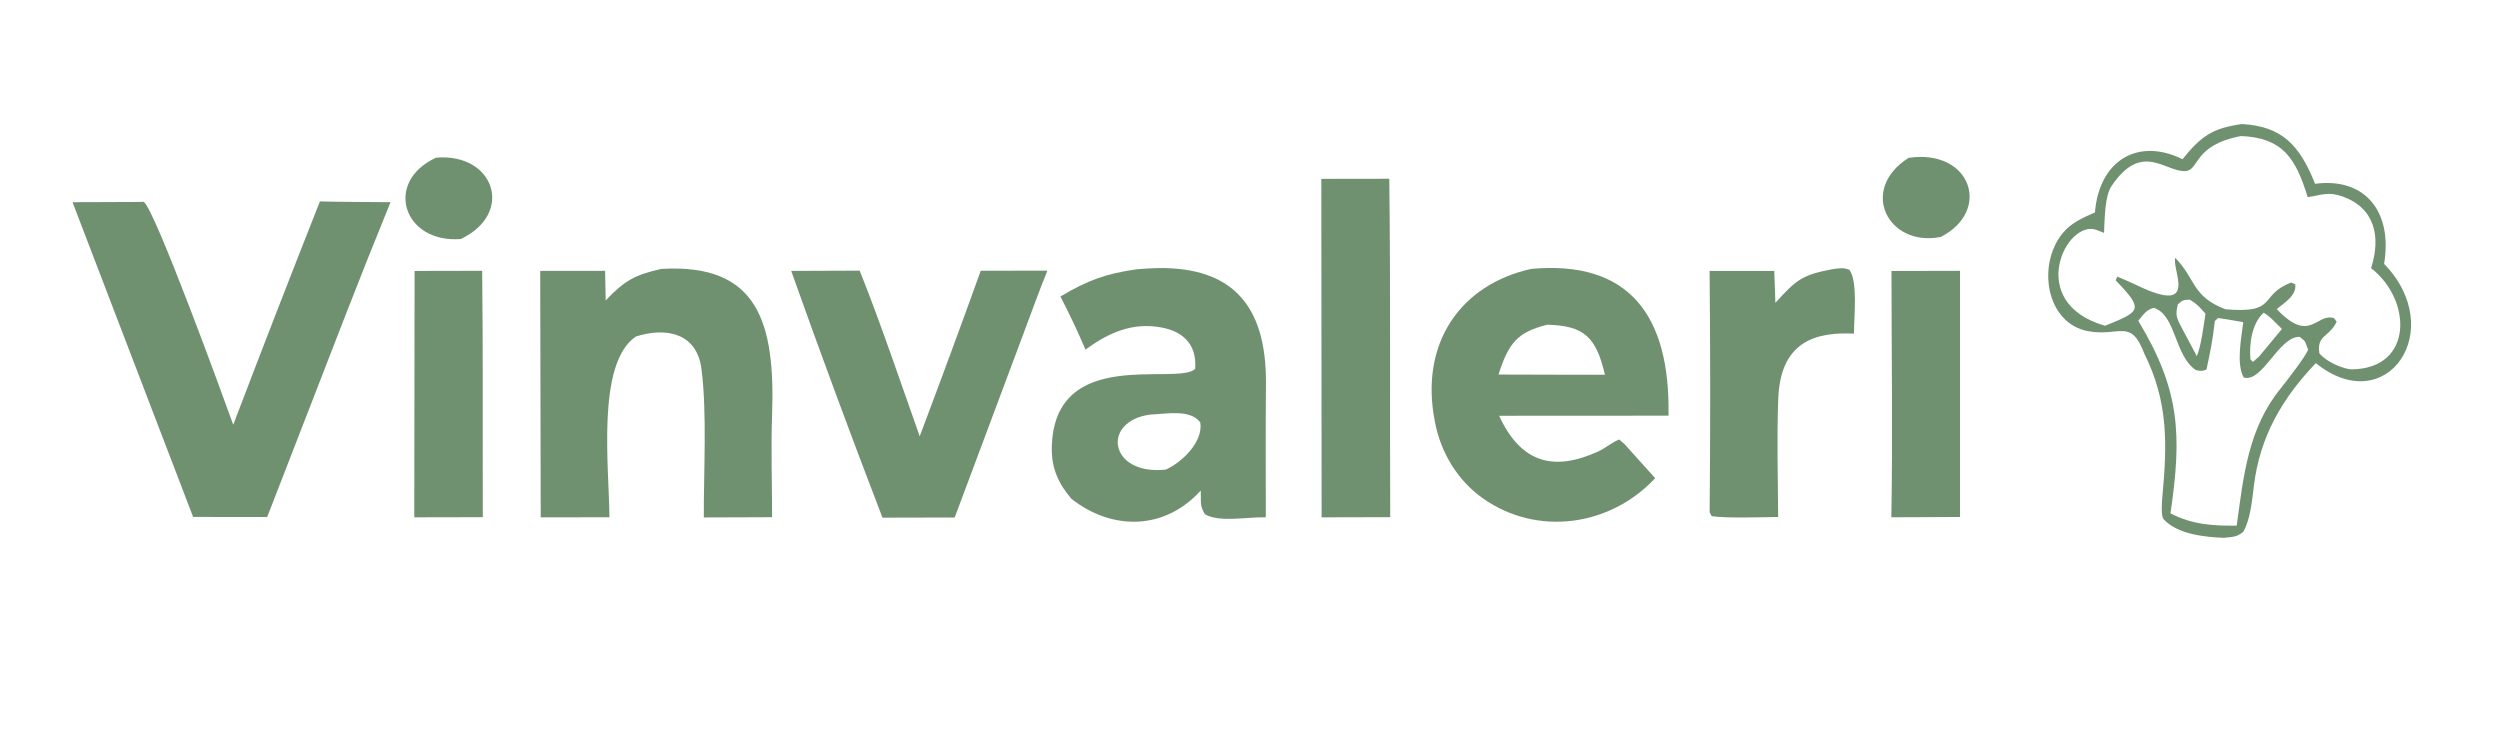
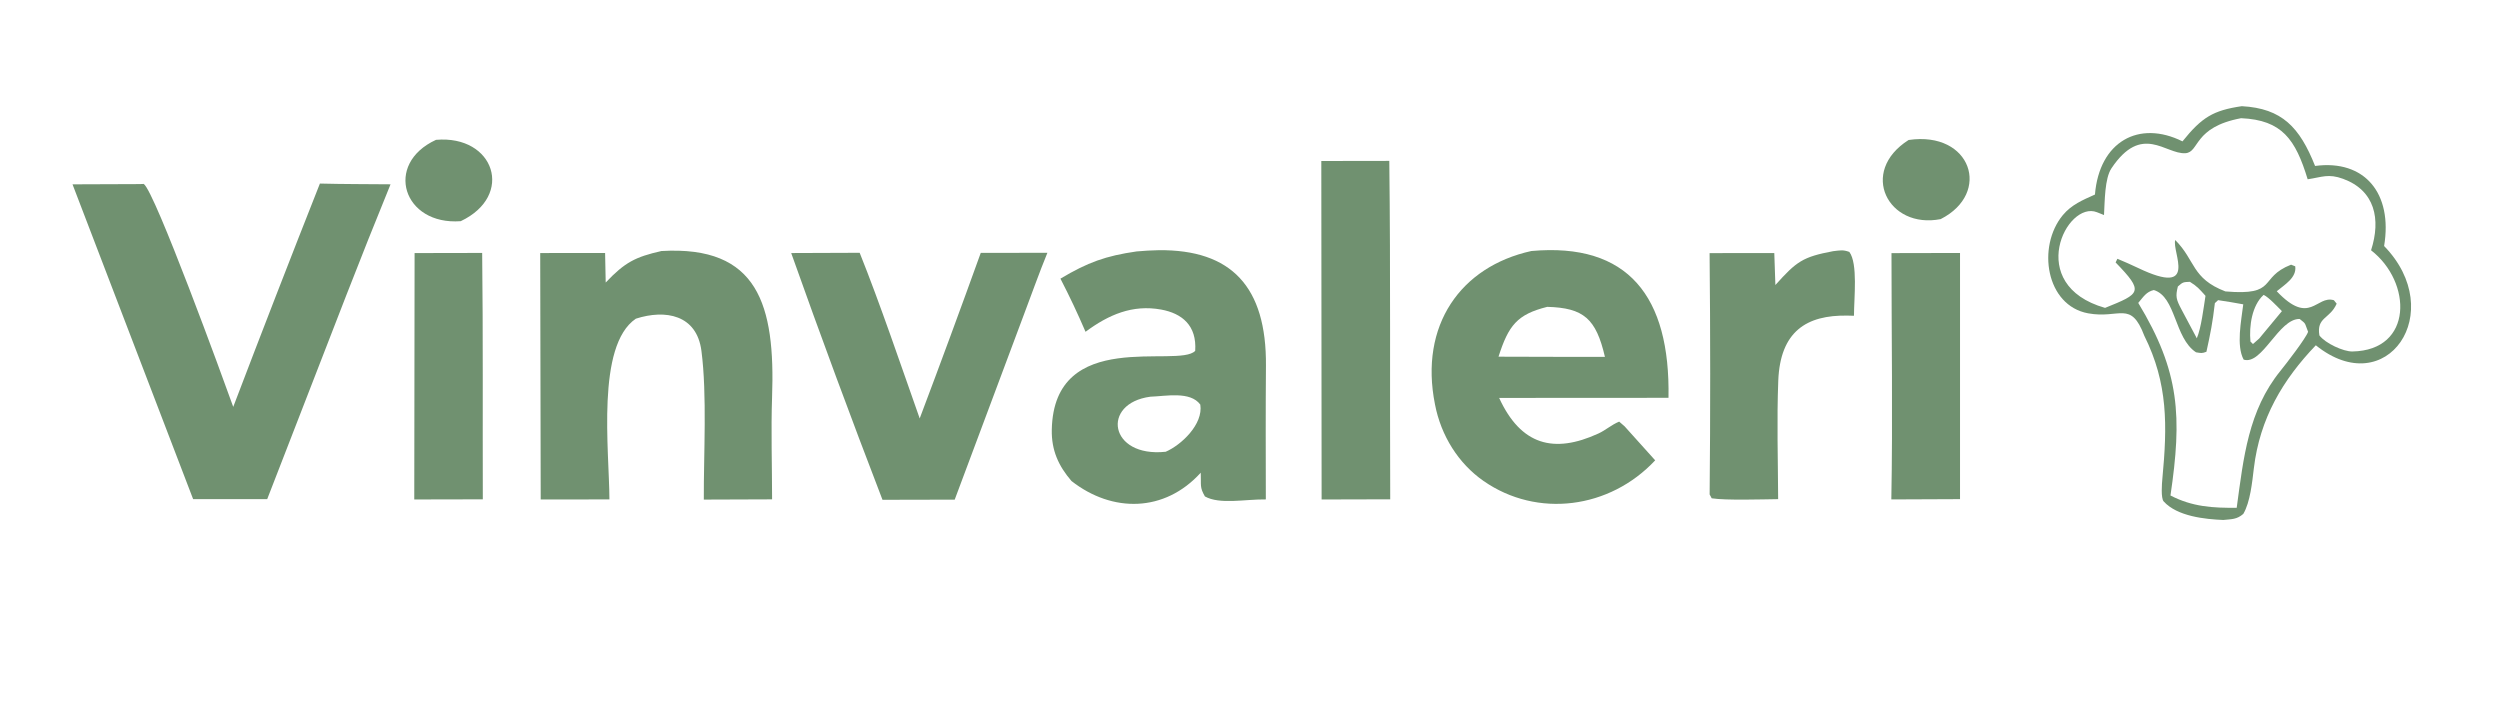
- <svg xmlns="http://www.w3.org/2000/svg" width="600" height="180" viewBox="260 330 630 180" style="background: #f0f0f0;">
+ <svg xmlns="http://www.w3.org/2000/svg" viewBox="260 330 630 180" style="background: #f0f0f0;">
  <path fill="white" transform="scale(0.919872 1)" d="M0 0L1248 0L1248 832L0 832L0 0Z" />
  <path fill="#709170" transform="scale(0.919872 1)" d="M896.788 356.758C907.85 357.311 912.649 362.092 916.865 371.82C930.423 370.149 938.185 378.714 935.778 391.998C953.385 408.643 936.47 431.397 917.069 417.01C908.036 425.7 901.731 435.404 900.095 447.993C899.637 451.517 899.1 456.546 897.205 459.5C895.414 460.935 894.019 460.806 891.693 461.034C886.684 460.836 879.115 460.132 875.388 456.359C874.589 455.55 874.902 451.841 875.032 450.614C876.391 437.289 876.612 426.656 870.081 414.603C866.352 405.571 863.331 410.417 854.691 408.958C843.116 407.003 840.636 392.159 847.749 384.226C850.086 381.62 853.195 380.4 856.561 379.028C857.763 365.671 868.594 360.164 880.542 365.625C885.836 359.566 888.939 357.817 896.788 356.758Z" />
  <path fill="white" transform="scale(0.919872 1)" d="M896.597 359.786C907.839 360.235 911.517 365.149 914.835 375.177C918.753 374.652 920.468 373.692 924.543 375.064C933.243 377.993 934.959 385.202 932.203 393.071C943.446 401.07 943.805 418.288 927.088 418.573C924.629 418.615 919.645 416.5 918.049 414.523C917.213 409.885 920.917 410.424 922.782 406.528L922.015 405.652C917.174 404.322 915.492 412.262 906.368 403.395C908.512 401.743 911.869 399.958 911.431 397.113L910.289 396.697C901.225 399.964 906.849 404.586 892.294 403.437C883.031 400.17 884.164 395.682 878.56 390.487C877.562 393.457 885.149 404.91 868.402 397.537C866.554 396.724 864.604 395.942 862.714 395.214L862.222 396.133C870.031 403.574 869.133 403.953 859.331 407.588C837.226 401.802 848.791 380.423 857.12 383.485L858.472 383.979L859.043 384.195C859.267 380.655 859.212 374.977 861.093 372.398C869.415 360.99 875.862 368.908 881.33 368.608C885.248 368.393 883.423 362.056 896.597 359.786Z" />
  <path fill="white" transform="scale(0.919872 1)" d="M868.422 406.334C869.889 404.743 870.638 403.529 872.691 403.088C878.821 404.813 878.261 415.161 884.251 418.781C885.611 418.969 885.788 419.107 887.1 418.648C888.218 413.977 888.81 411.197 889.413 406.388L890.295 405.638C892.599 405.95 894.898 406.302 897.19 406.692C896.644 410.861 895.232 417.091 897.298 420.625C902.397 422.087 906.885 410.268 912.644 410.38C914.514 411.736 913.917 411.24 914.954 413.613C914.355 415.232 908.959 421.659 907.338 423.502C898.587 433.451 897.275 445.247 895.395 457.96C888.911 458.021 883.268 457.738 877.253 454.863C880.414 435.078 879.893 423.738 868.422 406.334Z" />
  <path fill="white" transform="scale(0.919872 1)" d="M884.465 415.248L880.258 407.965C878.821 405.46 878.582 404.727 879.279 402.195C880.659 401.073 880.732 401.09 882.576 401.02C884.669 402.222 885.21 402.878 886.844 404.552C886.333 407.525 885.667 412.681 884.465 415.248Z" />
  <path fill="white" transform="scale(0.919872 1)" d="M902.757 404.314C904.083 404.82 906.593 407.328 907.781 408.405L901.559 415.304L899.848 416.695L899.164 416.08C898.758 412.114 899.591 406.964 902.757 404.314Z" />
  <path fill="#709170" transform="scale(0.919872 1)" d="M702.164 393.256C728.658 391.065 740.249 404.67 739.733 430.251L693.339 430.276C699.289 442.175 708.299 444.411 720.528 439.248C722.579 438.382 724.045 437.077 726.222 436.247L727.707 437.433L736.086 446.005C723.649 458.242 703.793 460.633 689.063 451.202C682.212 446.81 677.416 439.845 675.757 431.877C671.441 411.976 682.774 397.192 702.164 393.256Z" />
  <path fill="white" transform="scale(0.919872 1)" d="M706.511 407.328C716.514 407.575 719.892 410.312 722.319 419.932L709.202 419.925L693.166 419.884C695.911 412.008 698.267 409.226 706.511 407.328Z" />
  <path fill="#709170" transform="scale(0.919872 1)" d="M370.287 376.256C376.678 376.409 383.231 376.392 389.637 376.447C385.536 385.685 381.515 394.958 377.577 404.267L355.85 455.78L335.553 455.774L302.516 376.453L320.907 376.39L322.024 376.351C325.042 378.181 343.79 425.452 346.544 432.534C354.333 413.722 362.247 394.962 370.287 376.256Z" />
  <path fill="#709170" transform="scale(0.919872 1)" d="M594.03 393.36C596.047 393.191 598.069 393.087 600.092 393.048C619.928 392.867 629.634 402.202 629.456 422.166C629.356 433.292 629.403 444.714 629.423 455.854C623.736 455.785 616.786 457.195 612.738 455.103C611.249 452.733 611.736 452.335 611.595 449.116C601.702 459.157 587.371 459.274 576.181 451.215C572.625 447.411 570.68 443.478 570.787 438.313C571.329 412.361 605.448 422.9 610.074 418.417C610.553 412.035 606.474 408.963 600.707 408.004C592.901 406.705 586.363 409.287 580.032 413.611C577.745 408.74 575.782 404.918 573.156 400.221C580.671 396.094 585.585 394.48 594.03 393.36Z" />
  <path fill="white" transform="scale(0.919872 1)" d="M597.774 429.971C602.103 429.834 608.733 428.519 611.474 431.964C612.32 436.912 606.273 442.131 601.995 443.842C586.484 445.373 584.218 431.632 597.774 429.971Z" />
  <path fill="#709170" transform="scale(0.919872 1)" d="M463.845 393.26C490.345 391.827 495.061 406.791 494.158 430.148C493.847 438.201 494.158 447.653 494.164 455.836L475.458 455.898C475.401 444.521 476.381 429.576 474.804 418.407C473.518 409.296 464.938 407.914 456.841 410.308C445.933 417.113 449.544 443.438 449.601 455.85L430.775 455.873L430.639 393.767L448.416 393.749L448.58 401.2C453.83 396.106 456.699 394.752 463.845 393.26Z" />
  <path fill="#709170" transform="scale(0.919872 1)" d="M551.326 393.729L569.585 393.703C567.36 398.689 565.165 404.376 563.07 409.47L544.189 455.91L524.408 455.951C515.784 435.341 507.447 414.611 499.399 393.768L518.156 393.703C523.71 406.429 529.576 422.378 534.601 435.448C540.289 421.587 545.864 407.68 551.326 393.729Z" />
  <path fill="#709170" transform="scale(0.919872 1)" d="M644.623 370.572L663.247 370.545C663.618 398.8 663.37 427.519 663.5 455.825L644.705 455.87L644.623 370.572Z" />
  <path fill="#709170" transform="scale(0.919872 1)" d="M784.842 393.296C786.791 393.106 787.472 392.885 789.275 393.482C791.647 396.419 790.559 405.069 790.545 409.573L788.817 409.533C777.497 409.337 770.332 413.559 769.807 425.941C769.389 435.788 769.725 445.908 769.774 455.782C765.446 455.833 755.45 456.13 751.572 455.573L751.005 454.607C751.215 434.333 751.211 414.057 750.993 393.783L768.718 393.776L769.017 401.826C774.824 395.862 776.524 394.737 784.842 393.296Z" />
  <path fill="#709170" transform="scale(0.919872 1)" d="M800.823 393.786L819.599 393.749L819.599 455.782L800.78 455.856C801.188 435.583 800.825 414.142 800.823 393.786Z" />
  <path fill="#709170" transform="scale(0.919872 1)" d="M396.225 393.774L414.74 393.74C415.004 414.28 414.845 435.255 414.915 455.83L396.137 455.866L396.225 393.774Z" />
  <path fill="#709170" transform="scale(0.919872 1)" d="M805.51 365.277C822.669 362.948 828.35 378.661 814.294 385.216C799.882 387.827 791.767 373.3 805.51 365.277Z" />
  <path fill="#709170" transform="scale(0.919872 1)" d="M402.092 365.24C418.113 363.967 423.671 379.292 408.866 385.737C393.09 386.835 387.708 371.329 402.092 365.24Z" />
</svg>
